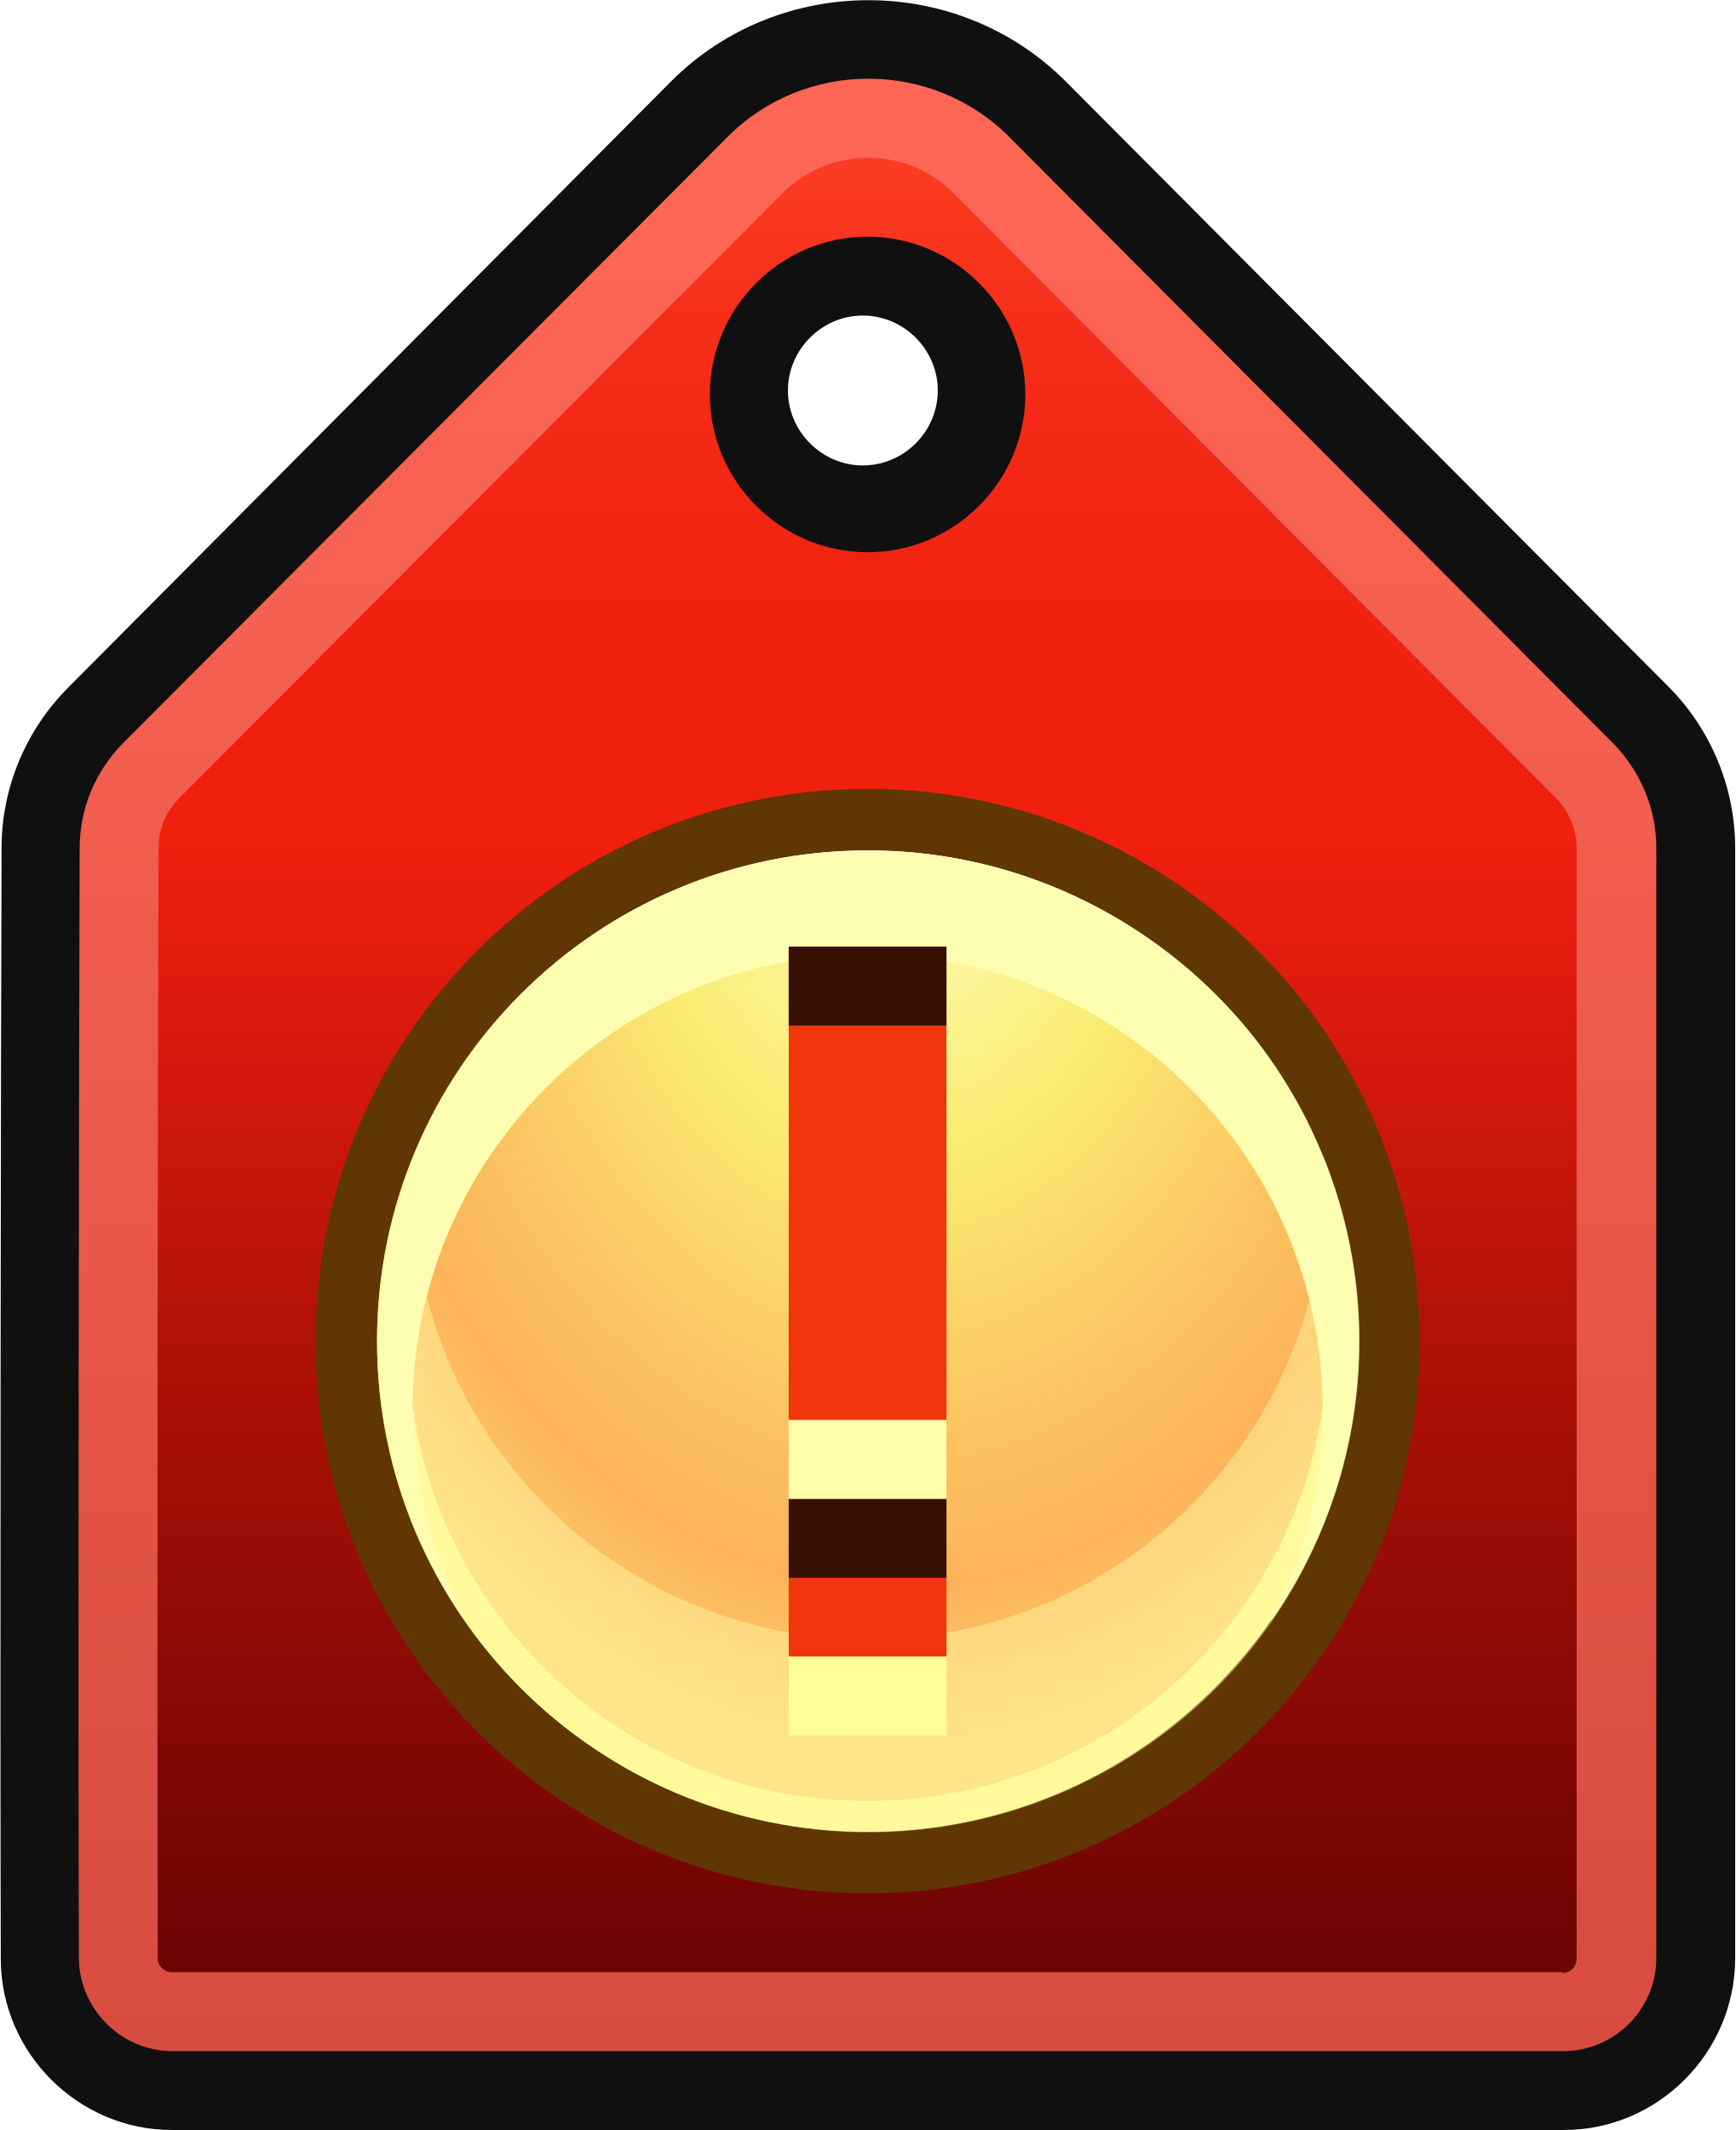
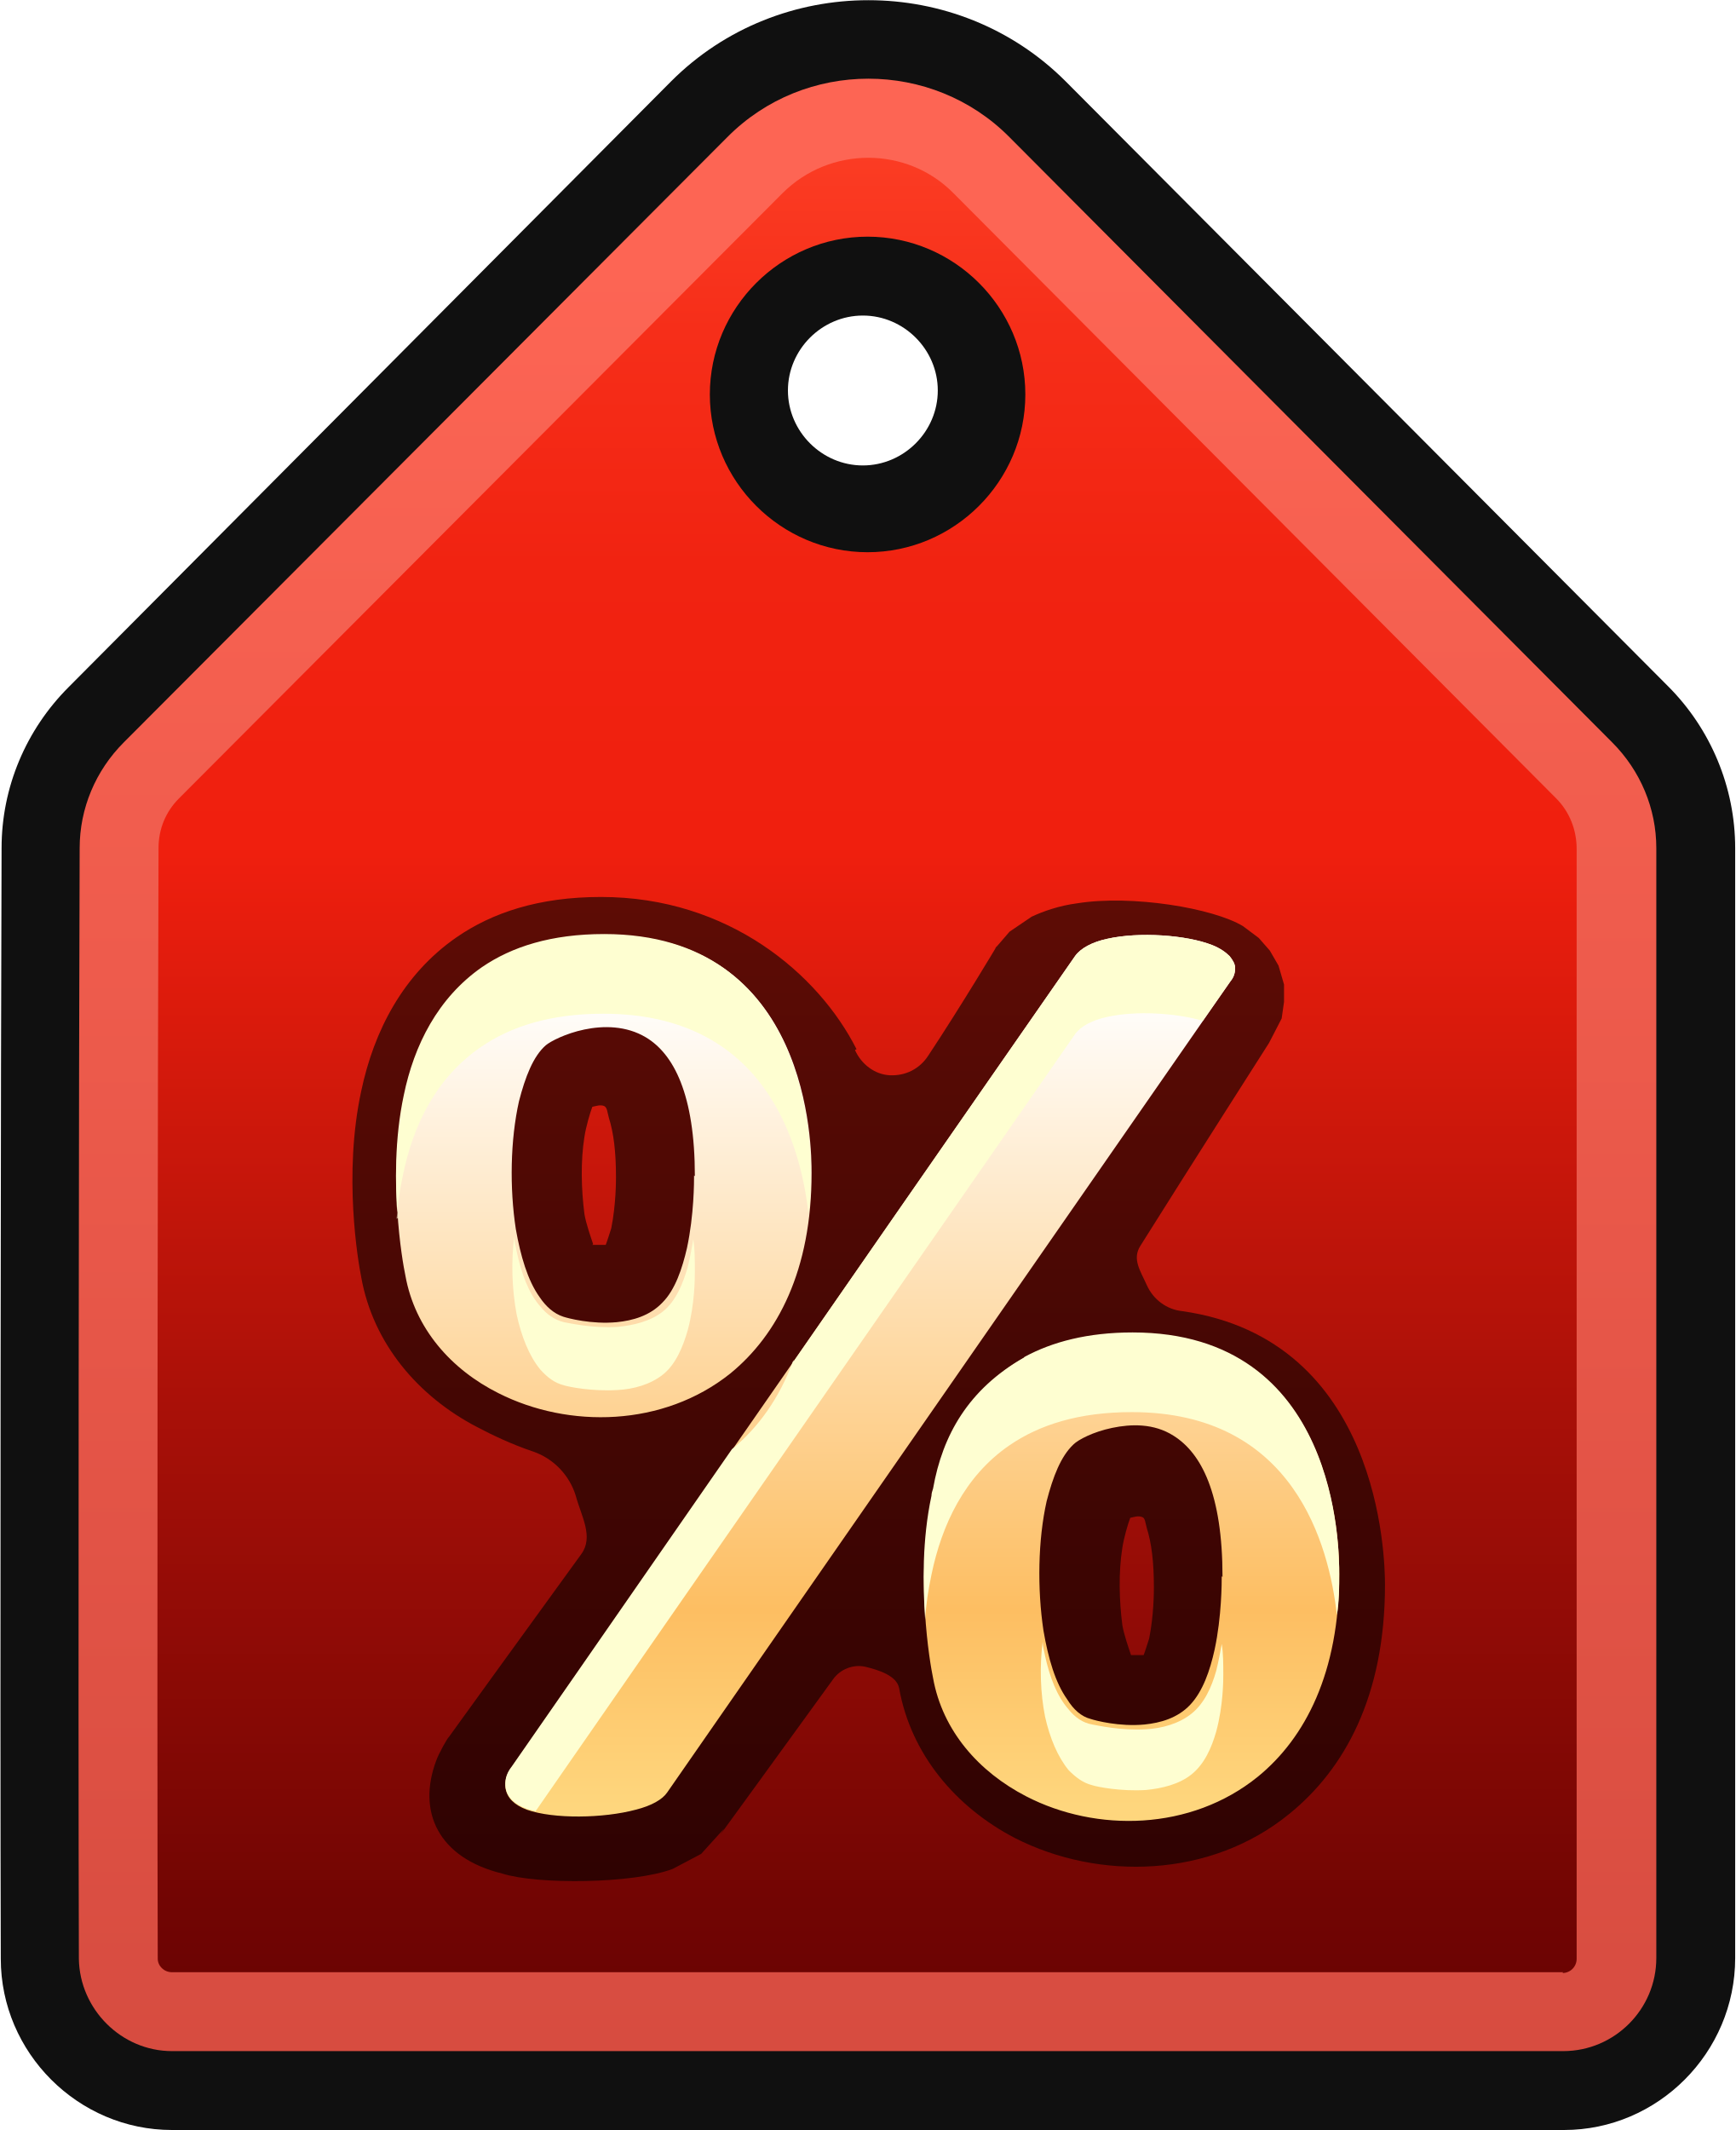
<svg xmlns="http://www.w3.org/2000/svg" id="Layer_1" data-name="Layer 1" width="22" height="27" viewBox="0 0 22 27">
  <defs>
    <style>
      .cls-1 {
-         fill: #ffffac;
+         fill: url(#linear-gradient);
      }

-       .cls-1, .cls-2, .cls-3, .cls-4, .cls-5, .cls-6, .cls-7, .cls-8, .cls-9, .cls-10, .cls-11, .cls-12 {
+       .cls-1, .cls-2, .cls-3, .cls-4, .cls-5, .cls-6 {
        stroke-width: 0px;
      }

      .cls-2 {
-         fill: #351003;
+         fill: #fefed1;
+       }
+ 
+       .cls-2, .cls-3 {
+         fill-rule: evenodd;
      }

      .cls-3 {
-         fill: url(#linear-gradient);
+         fill: #101010;
      }

      .cls-4 {
-         fill: #fefca6;
-         isolation: isolate;
-         opacity: .44;
-       }
- 
-       .cls-4, .cls-6, .cls-10 {
-         fill-rule: evenodd;
+         fill: url(#linear-gradient-2);
      }

      .cls-5 {
-         fill: #f1360b;
+         fill: url(#linear-gradient-3);
      }

      .cls-6 {
-         fill: #101010;
-       }
- 
-       .cls-7 {
-         fill: url(#linear-gradient-2);
-       }
- 
-       .cls-8 {
-         fill: url(#radial-gradient);
-       }
- 
-       .cls-13 {
-         opacity: .85;
-       }
- 
-       .cls-9 {
-         fill: #ffff98;
-       }
- 
-       .cls-10 {
-         fill: #fefeb1;
-       }
- 
-       .cls-11 {
-         fill: #5f3604;
-       }
- 
-       .cls-12 {
-         fill: #ffffa0;
+         opacity: .6;
      }
    </style>
    <linearGradient id="linear-gradient" x1="11" y1="1" x2="11" y2="26" gradientUnits="userSpaceOnUse">
      <stop offset=".09" stop-color="#fd6554" />
      <stop offset="1" stop-color="#d74c40" />
    </linearGradient>
    <linearGradient id="linear-gradient-2" x1="11" y1="28.48" x2="11" y2="1.17" gradientUnits="userSpaceOnUse">
      <stop offset="0" stop-color="#690001" />
      <stop offset=".04" stop-color="#5c0001" />
      <stop offset=".16" stop-color="#720503" />
      <stop offset=".39" stop-color="#a91008" />
      <stop offset=".65" stop-color="#f01f0e" />
      <stop offset=".78" stop-color="#f12311" />
      <stop offset=".89" stop-color="#f62e19" />
      <stop offset="1" stop-color="#fd4127" />
    </linearGradient>
-     <radialGradient id="radial-gradient" cx="11.39" cy="285.97" fx="11.39" fy="285.97" r="9.16" gradientTransform="translate(0 404.67) scale(1 -1.38)" gradientUnits="userSpaceOnUse">
-       <stop offset="0" stop-color="#ffffcb" />
-       <stop offset=".25" stop-color="#fbf28c" />
-       <stop offset=".36" stop-color="#faed73" />
-       <stop offset=".45" stop-color="#fbdf6d" />
-       <stop offset=".68" stop-color="#fcbf5f" />
-       <stop offset=".8" stop-color="#fdb35a" />
-       <stop offset=".98" stop-color="#ffd370" />
-     </radialGradient>
+     <linearGradient id="linear-gradient-3" x1="11" y1="12.52" x2="11" y2="22.9" gradientUnits="userSpaceOnUse">
+       <stop offset="0" stop-color="#fff" />
+       <stop offset=".76" stop-color="#fdbe62" />
+       <stop offset="1" stop-color="#fed67d" />
+     </linearGradient>
  </defs>
  <g id="discount_color_icon_up">
    <g id="label_red_up">
-       <path class="cls-6" d="m10.94,4c-.52,0-.95.43-.95.95,0,.52.43.95.95.95s.95-.43.95-.95-.43-.95-.95-.95Zm8.89,23H2.18c-1.19,0-2.17-.98-2.17-2.17-.01-3.14,0-11.58.01-14.08,0-.77.31-1.5.85-2.04L8.51,1.03c1.37-1.37,3.63-1.37,5,0l7.64,7.67c.54.54.85,1.28.85,2.05v14.07c0,1.2-.98,2.18-2.17,2.18Z" />
-       <path class="cls-3" d="m11.03,2.5c-1.37,0-2.5,1.13-2.5,2.5s1.13,2.5,2.5,2.5,2.5-1.13,2.5-2.5-1.13-2.5-2.5-2.5Zm8.79,23.5H2.18c-.64,0-1.17-.53-1.18-1.17-.01-3.11,0-11.48.01-14.08,0-.5.2-.98.56-1.34L9.22,1.74c.98-.99,2.6-.99,3.58,0l7.64,7.67c.36.36.56.84.56,1.34v14.07c0,.65-.53,1.18-1.18,1.18Z" />
-       <path class="cls-7" d="m11,3c-1.1,0-2,.9-2,2s.9,2,2,2,2-.9,2-2-.9-2-2-2Zm8.82,22H2.18c-.1,0-.18-.08-.18-.17-.01-3.14,0-11.57.01-14.08,0-.24.09-.46.26-.63l7.65-7.67c.6-.6,1.58-.6,2.17,0l7.64,7.67c.17.17.26.4.26.64v14.07c0,.1-.08.18-.18.18Z" />
+       <path class="cls-3" d="m10.94,4c-.52,0-.95.43-.95.95,0,.52.43.95.95.95s.95-.43.95-.95-.43-.95-.95-.95Zm8.89,23H2.18c-1.19,0-2.17-.98-2.17-2.17-.01-3.14,0-11.58.01-14.08,0-.77.31-1.5.85-2.04L8.51,1.03c1.37-1.37,3.63-1.37,5,0l7.64,7.67c.54.54.85,1.28.85,2.05v14.07c0,1.2-.98,2.18-2.17,2.18Z" />
+       <path class="cls-1" d="m11.03,2.5c-1.37,0-2.5,1.13-2.5,2.5s1.13,2.5,2.5,2.5,2.5-1.13,2.5-2.5-1.13-2.5-2.5-2.5Zm8.79,23.5H2.18c-.64,0-1.17-.53-1.18-1.17-.01-3.11,0-11.48.01-14.08,0-.5.2-.98.56-1.34L9.22,1.74c.98-.99,2.6-.99,3.58,0l7.64,7.67c.36.36.56.84.56,1.34v14.07c0,.65-.53,1.18-1.18,1.18Z" />
+       <path class="cls-4" d="m11,3c-1.1,0-2,.9-2,2s.9,2,2,2,2-.9,2-2-.9-2-2-2Zm8.82,22H2.18c-.1,0-.18-.08-.18-.17-.01-3.14,0-11.57.01-14.08,0-.24.09-.46.26-.63l7.65-7.67c.6-.6,1.58-.6,2.17,0l7.64,7.67c.17.17.26.4.26.64v14.07c0,.1-.08.18-.18.18Z" />
    </g>
-     <g id="timer_icon">
-       <g>
-         <circle class="cls-11" cx="11" cy="17" r="7" />
-         <circle class="cls-8" cx="11" cy="17" r="6.22" />
-         <path class="cls-4" d="m16.77,14.67c0,.11.02.22.02.33,0,3.19-2.59,5.78-5.78,5.78-3.19,0-5.78-2.59-5.78-5.78,0-.11.01-.22.02-.33-1.29,3.18.24,6.81,3.43,8.1,3.18,1.29,6.81-.24,8.1-3.43.61-1.5.61-3.18,0-4.68Z" />
-         <g class="cls-13">
-           <path class="cls-12" d="m11,11.17c3.22,0,5.83,2.61,5.83,5.83s-2.61,5.83-5.83,5.83-5.83-2.61-5.83-5.83c0-3.22,2.61-5.83,5.83-5.83m0-.39c-3.44,0-6.22,2.79-6.22,6.22s2.79,6.22,6.22,6.22,6.22-2.79,6.22-6.22c0-3.44-2.79-6.22-6.22-6.22h0Z" />
-         </g>
-         <path class="cls-10" d="m5.23,17.87c0-3.18,2.58-5.77,5.77-5.77s5.77,2.58,5.77,5.77c0,.94-.23,1.86-.66,2.69,1.97-2.82,1.28-6.7-1.54-8.66s-6.7-1.28-8.66,1.54c-1.49,2.14-1.49,4.98,0,7.12-.44-.83-.66-1.75-.66-2.68Z" />
-         <rect class="cls-5" x="10" y="12" width="2" height="6" />
-         <rect class="cls-5" x="10" y="19" width="2" height="2" />
-         <rect class="cls-2" x="10" y="12" width="2" height="1" />
-         <rect class="cls-2" x="10" y="19" width="2" height="1" />
-         <rect class="cls-9" x="10" y="21" width="2" height="1" />
-         <rect class="cls-1" x="10" y="18" width="2" height="1" />
-       </g>
+     <g id="percent">
+       <path class="cls-6" d="m7.51,15.78s.02,0,.03,0c.03,0,.1,0,.14,0,.02-.05.05-.15.07-.21.06-.3.06-.6.06-.65,0-.32-.03-.56-.09-.75-.02-.07-.02-.13-.06-.15-.05-.02-.1,0-.15.01-.03.08-.08.25-.1.38-.05.31-.04.67,0,.98.02.12.08.29.11.38Zm6.82,5.2s.02,0,.03,0c.03,0,.1,0,.14,0,.02-.05.05-.15.07-.21.06-.3.06-.6.06-.65,0-.32-.03-.56-.09-.75-.02-.07-.02-.13-.06-.14-.05-.02-.1,0-.15.01-.03.08-.08.25-.1.38-.05.31-.04.67,0,.98.02.12.08.29.11.38Zm-3.49-7.67c.08.18.25.31.44.32.2.01.38-.08.49-.25.43-.65.87-1.39.87-1.39l-.03.04.19-.22.28-.19c.15-.07.35-.14.58-.17.69-.11,1.72.06,2.1.29l.2.15.14.16.11.19.07.24v.22s-.03.21-.03.21c0,0-.15.29-.16.31,0,0-.99,1.55-1.63,2.57-.11.17,0,.32.08.5.08.18.25.31.45.33,0,0,0,0,0,0,2.51.36,2.57,3.12,2.57,3.47,0,1.42-.52,2.34-1.21,2.9-1,.82-2.42.85-3.48.31-.75-.39-1.32-1.06-1.47-1.9,0,0,0,0,0,0-.03-.16-.26-.23-.42-.27-.16-.04-.33.03-.42.16-.6.83-1.43,1.97-1.43,1.97l.05-.08-.29.32-.36.19c-.5.19-1.72.2-2.16.06-.82-.2-1.08-.79-.84-1.43.03-.09.15-.3.16-.3,0,0,.96-1.33,1.68-2.32.16-.22,0-.48-.07-.74-.08-.26-.28-.47-.54-.56-.27-.09-.52-.21-.71-.31-.75-.39-1.32-1.06-1.47-1.9-.04-.2-.23-1.3,0-2.36.16-.76.53-1.48,1.21-1.95.45-.31,1.04-.51,1.83-.51,1.62,0,2.76.98,3.24,1.93Z" />
+       <path id="_1" data-name="1" class="cls-5" d="m8.46,22.72c-.06.09-.2.17-.4.22-.41.11-1.04.12-1.38,0-.16-.06-.25-.15-.27-.27-.01-.08,0-.17.08-.27h0s7.14-10.28,7.14-10.28c.07-.1.22-.18.41-.22.4-.09,1-.05,1.33.08.1.04.17.09.22.14.04.05.07.1.07.15,0,.05-.01.11-.06.17l-7.14,10.28Zm7.04-2.73c0-1.06-.27-1.57-.62-1.79-.25-.16-.54-.15-.78-.1-.24.05-.43.15-.49.21-.16.15-.26.41-.34.72-.11.49-.12,1.11-.04,1.64.06.35.15.66.3.87.08.13.18.22.3.25.06.02.36.1.68.07.2-.02.42-.08.58-.25.16-.17.25-.43.31-.7.09-.42.09-.85.09-.93Zm1.48-.04c0,1.25-.43,2.08-1.03,2.57-.85.69-2.05.71-2.94.25-.6-.31-1.06-.83-1.18-1.5-.04-.19-.23-1.28-.01-2.31.13-.63.43-1.25.99-1.64.38-.26.88-.42,1.55-.42,2.61,0,2.62,2.74,2.62,3.06Zm-8.17-5.04c0-1.04-.27-1.55-.62-1.76-.25-.15-.54-.15-.78-.1-.24.05-.43.15-.49.2-.16.14-.26.4-.34.71-.11.49-.12,1.1-.04,1.62.06.34.15.65.3.86.08.12.18.21.3.25.06.02.36.1.68.07.2-.02.42-.08.58-.25.16-.16.25-.43.31-.69.09-.42.09-.84.09-.92Zm1.48-.04c0,1.23-.43,2.05-1.03,2.54-.85.68-2.05.7-2.94.25-.6-.3-1.06-.82-1.18-1.49-.04-.19-.23-1.26-.01-2.28.13-.63.43-1.23.99-1.62.38-.26.88-.42,1.55-.42,2.61,0,2.62,2.7,2.62,3.02Z" />
+       <path class="cls-2" d="m13.22,20.81c0,.06.02.12.03.18.06.27.15.51.3.68.08.1.18.17.3.19.06.01.36.08.68.06.2-.01.42-.07.58-.2.16-.13.25-.33.31-.54.03-.12.05-.23.07-.34.02.12.02.25.02.39,0,.06,0,.39-.09.72-.06.21-.15.41-.31.54-.16.13-.38.18-.58.2-.32.02-.62-.04-.68-.06-.12-.03-.21-.1-.3-.19-.14-.17-.24-.41-.3-.68-.06-.3-.07-.64-.03-.95Zm-6.7-5.13c0,.06.02.12.03.18.06.28.15.53.3.7.08.1.18.17.3.2.06.01.36.08.68.06.2-.02.42-.07.58-.2.16-.13.25-.35.31-.56.03-.12.05-.24.07-.35.02.12.02.26.02.41,0,.07,0,.41-.09.74-.06.21-.15.43-.31.56-.16.13-.38.19-.58.2-.32.02-.62-.04-.68-.06-.12-.03-.21-.1-.3-.2-.14-.17-.24-.42-.3-.7-.06-.32-.07-.67-.03-.99Zm6.47,1.52c.35-.19.8-.31,1.37-.31,2.61,0,2.62,2.74,2.62,3.06,0,.18,0,.35-.03.52-.1-.88-.54-2.57-2.6-2.57-.67,0-1.17.16-1.55.42-.57.39-.86,1.01-.99,1.64-.04.19-.07.38-.08.57-.03-.44-.04-1.01.08-1.57,0-.03.01-.06.02-.09.12-.68.45-1.26,1.15-1.66Zm-2.93.06c1.78-2.57,3.57-5.14,3.57-5.14.07-.1.22-.18.41-.22.4-.09,1-.05,1.33.08.1.04.17.09.22.14.04.05.07.1.07.15,0,.05-.01.11-.06.17l-.35.5c-.34-.1-.85-.13-1.21-.05-.19.04-.34.12-.41.22,0,0-5.49,7.9-6.84,9.85-.04-.01-.07-.02-.11-.03-.16-.06-.25-.15-.27-.27-.01-.08,0-.17.08-.27h0s1.3-1.87,2.79-4.02c.33-.27.6-.64.78-1.13Zm-5.02-1.82c-.03-.43-.04-1,.08-1.56.13-.63.43-1.23.99-1.62.38-.26.88-.42,1.55-.42,2.61,0,2.62,2.7,2.62,3.02,0,.18,0,.35-.03.52-.1-.87-.54-2.53-2.6-2.53-.67,0-1.17.16-1.55.42-.57.39-.86.99-.99,1.62-.04.19-.07.37-.08.56Z" />
    </g>
  </g>
</svg>
